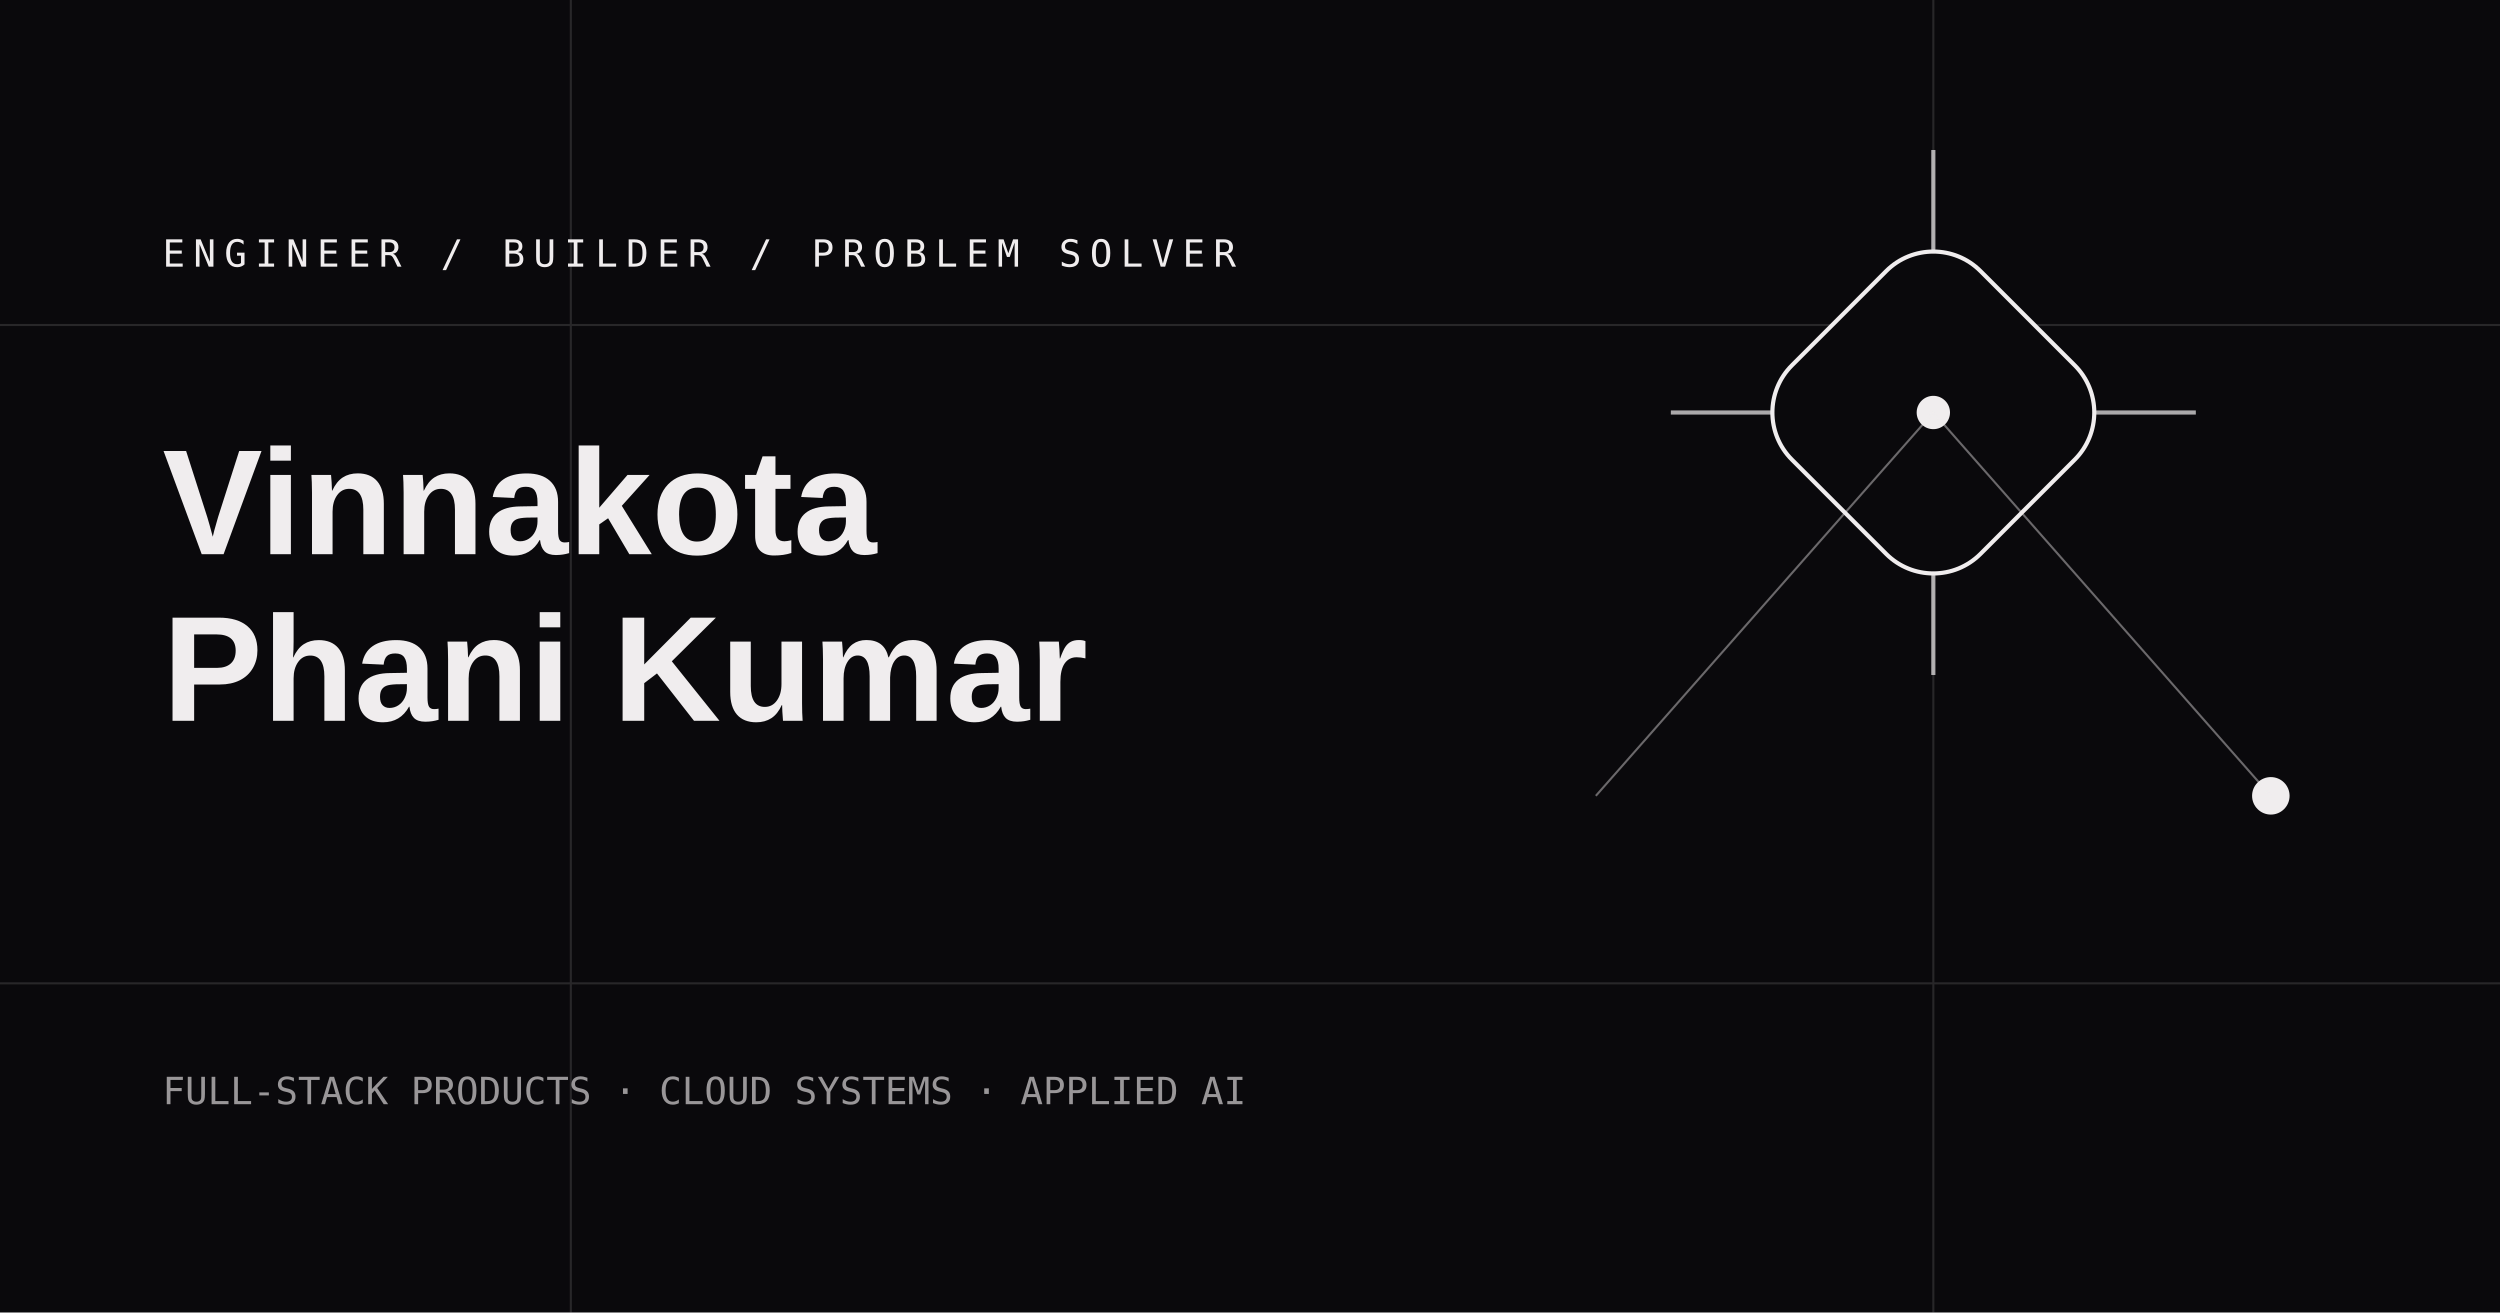
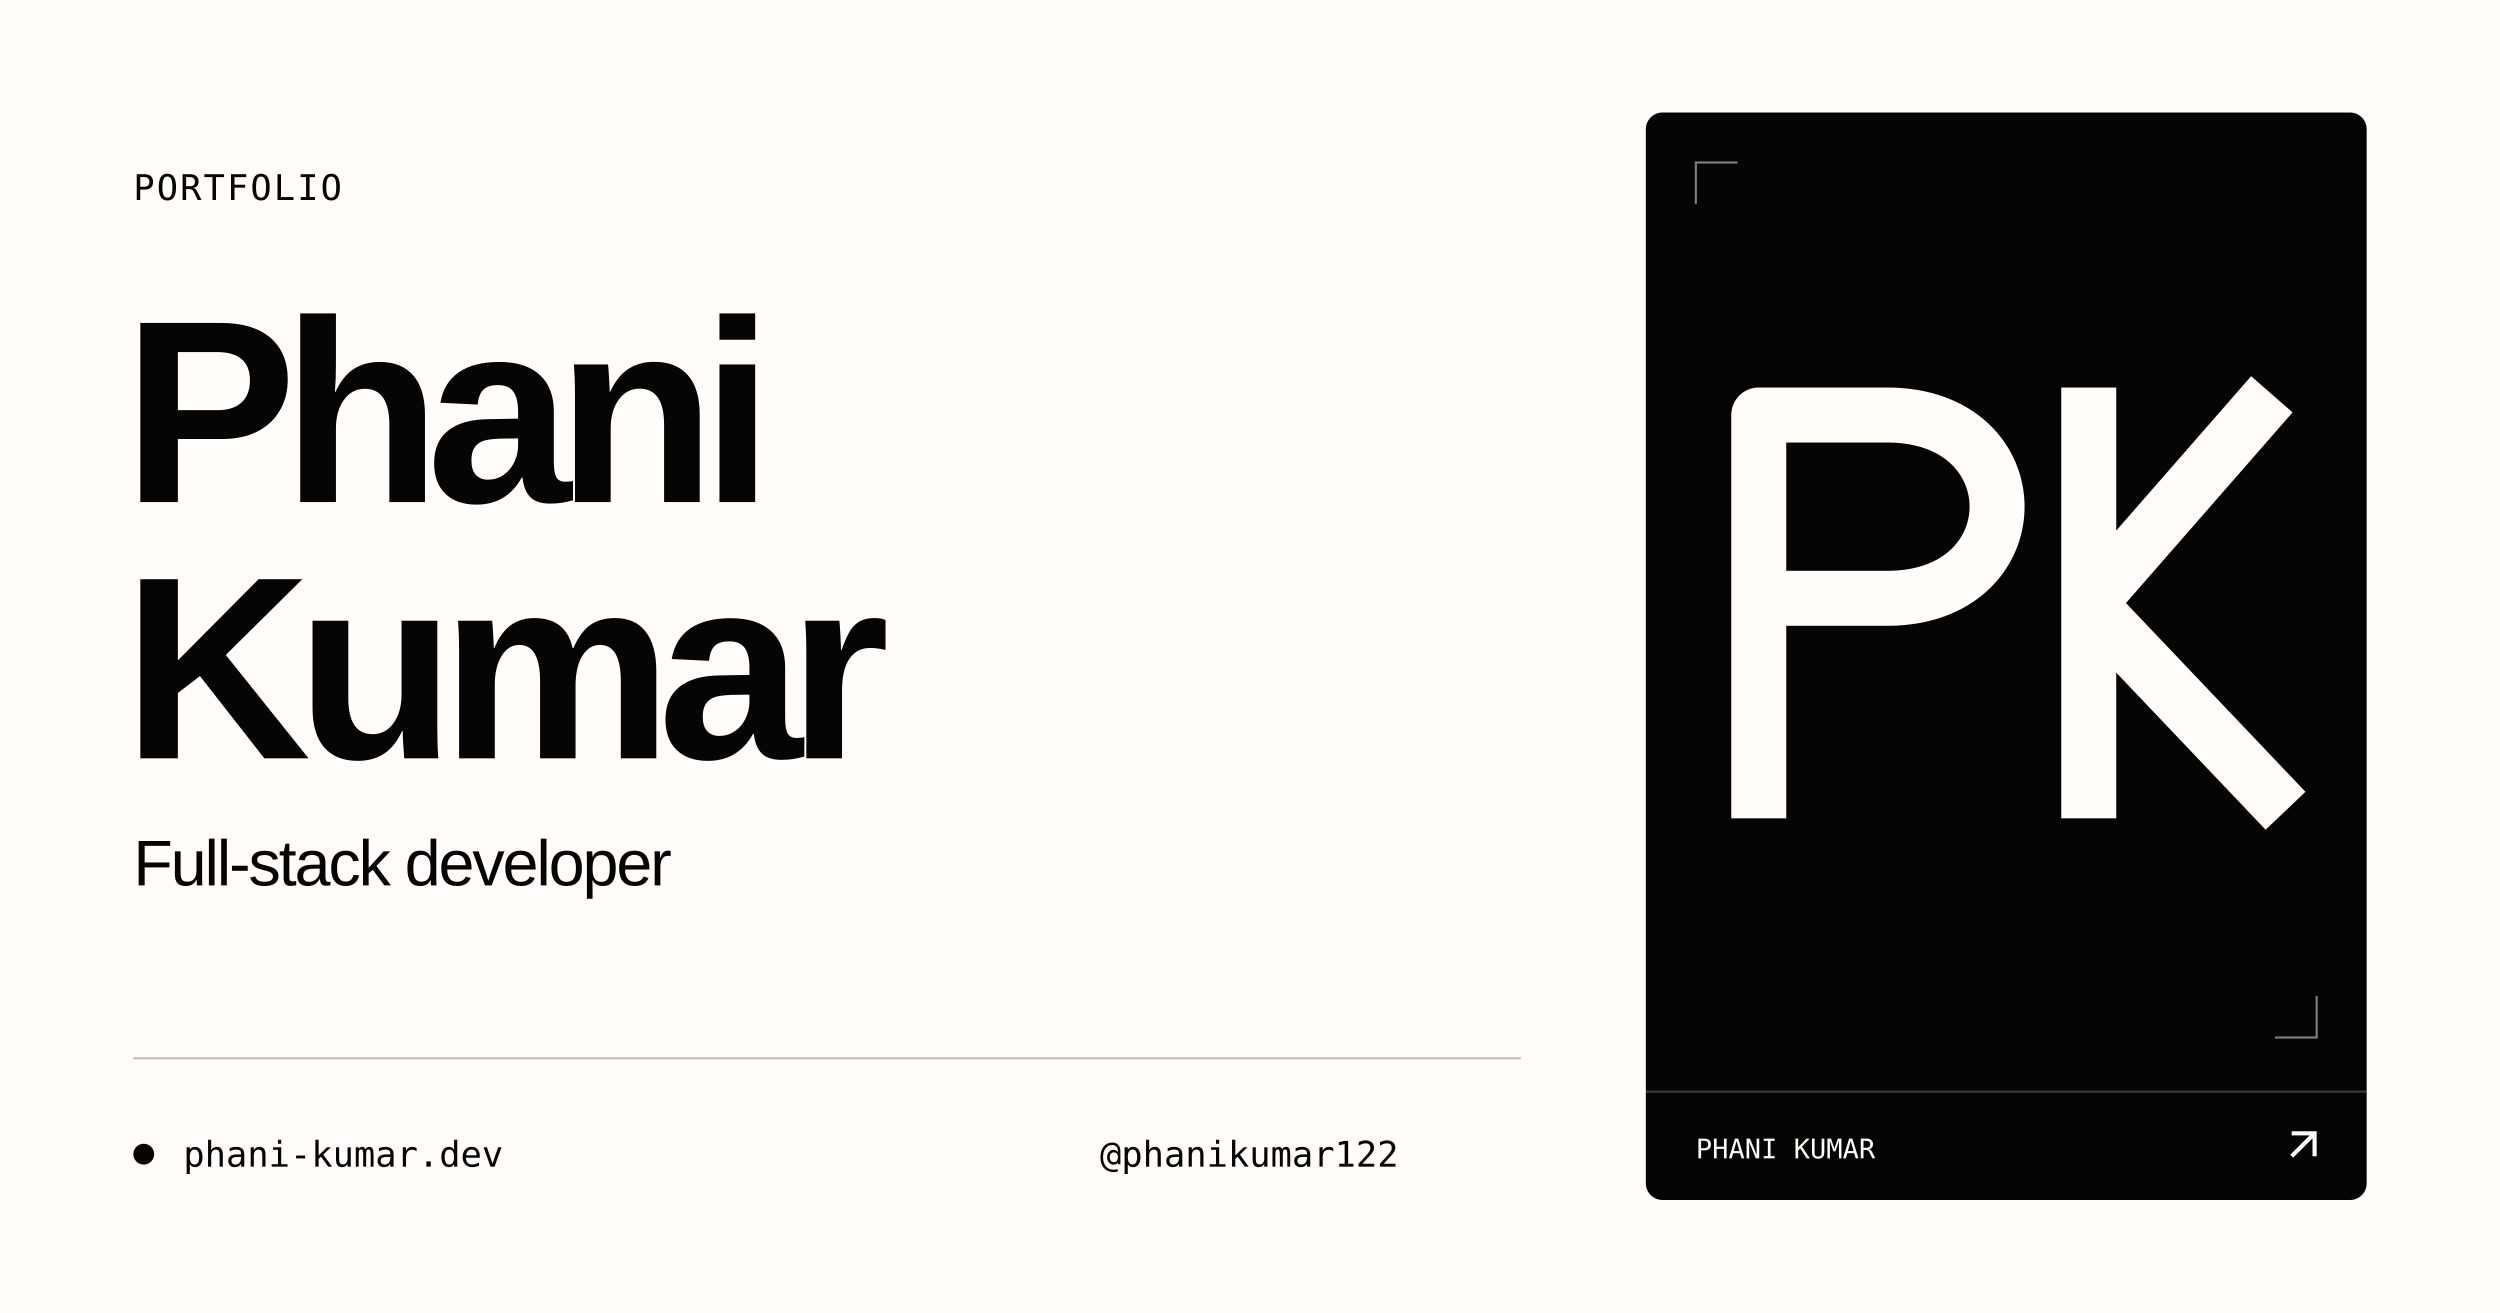
<svg xmlns="http://www.w3.org/2000/svg" width="1200" height="630" viewBox="0 0 1200 630">
-   <rect width="1200" height="630" fill="#0a090c" />
-   <path d="M0 472h1200M0 156h1200M274 0v630M928 0v630" stroke="#f0edee" stroke-width="1" opacity=".13" />
-   <path d="M928 72v252M802 198h252" stroke="#f0edee" stroke-width="2" opacity=".7" />
-   <rect x="864" y="134" width="128" height="128" rx="32" fill="#0a090c" stroke="#f0edee" stroke-width="2" transform="rotate(45 928 198)" />
-   <circle cx="928" cy="198" r="8" fill="#f0edee" />
-   <circle cx="1090" cy="382" r="9" fill="#f0edee" />
-   <path d="M928 198 1090 382M928 198 766 382" stroke="#f0edee" stroke-width="1" opacity=".42" />
-   <text x="78" y="128" fill="#f0edee" font-family="monospace" font-size="18" letter-spacing="4">ENGINEER / BUILDER / PROBLEM SOLVER</text>
-   <text x="78" y="266" fill="#f0edee" font-family="Arial, sans-serif" font-size="72" font-weight="600">Vinnakota</text>
-   <text x="78" y="346" fill="#f0edee" font-family="Arial, sans-serif" font-size="72" font-weight="600">Phani Kumar</text>
-   <text x="78" y="530" fill="#f0edee" opacity=".62" font-family="monospace" font-size="18">FULL-STACK PRODUCTS · CLOUD SYSTEMS · APPLIED AI</text>
+   <rect width="1200" height="630" fill="#fffcf9" />
+   <text x="64" y="96" fill="#050505" font-family="monospace" font-size="17" letter-spacing="1">PORTFOLIO</text>
+   <text x="59" y="241" fill="#050505" font-family="Arial,sans-serif" font-size="125" font-weight="600" letter-spacing="-7">Phani</text>
+   <text x="59" y="364" fill="#050505" font-family="Arial,sans-serif" font-size="125" font-weight="600" letter-spacing="-7">Kumar</text>
+   <text x="64" y="425" fill="#050505" font-family="Arial,sans-serif" font-size="31" letter-spacing="-1">Full-stack developer</text>
+   <path d="M64 508h666" stroke="#050505" stroke-opacity=".25" />
+   <circle cx="69" cy="554" r="5" fill="#050505" />
+   <text x="88" y="560" fill="#050505" font-family="monospace" font-size="17">phani-kumar.dev</text>
+   <text x="528" y="560" fill="#050505" font-family="monospace" font-size="17">@phanikumar122</text>
+   <rect x="790" y="54" width="346" height="522" rx="8" fill="#050505" />
+   <path d="M814 98V78h20M1092 498h20v-20" fill="none" stroke="#fffcf9" stroke-opacity=".5" />
+   <g transform="translate(787 142) scale(.88)" fill="none" stroke="#fffcf9" stroke-width="30" stroke-linecap="square" stroke-linejoin="round">
+     <path d="M65 270V65H135C215 65 215 165 135 165H65" />
+     <path d="M245 65V270M335 65L245 168L342 270" />
+   </g>
+   <path d="M790 524h346" stroke="#fffcf9" stroke-opacity=".22" />
+   <text x="814" y="556" fill="#fffcf9" font-family="monospace" font-size="13">PHANI KUMAR</text>
+   <path d="M1100 555l11-11m-11 0h11v11" fill="none" stroke="#fffcf9" stroke-width="2" />
</svg>
